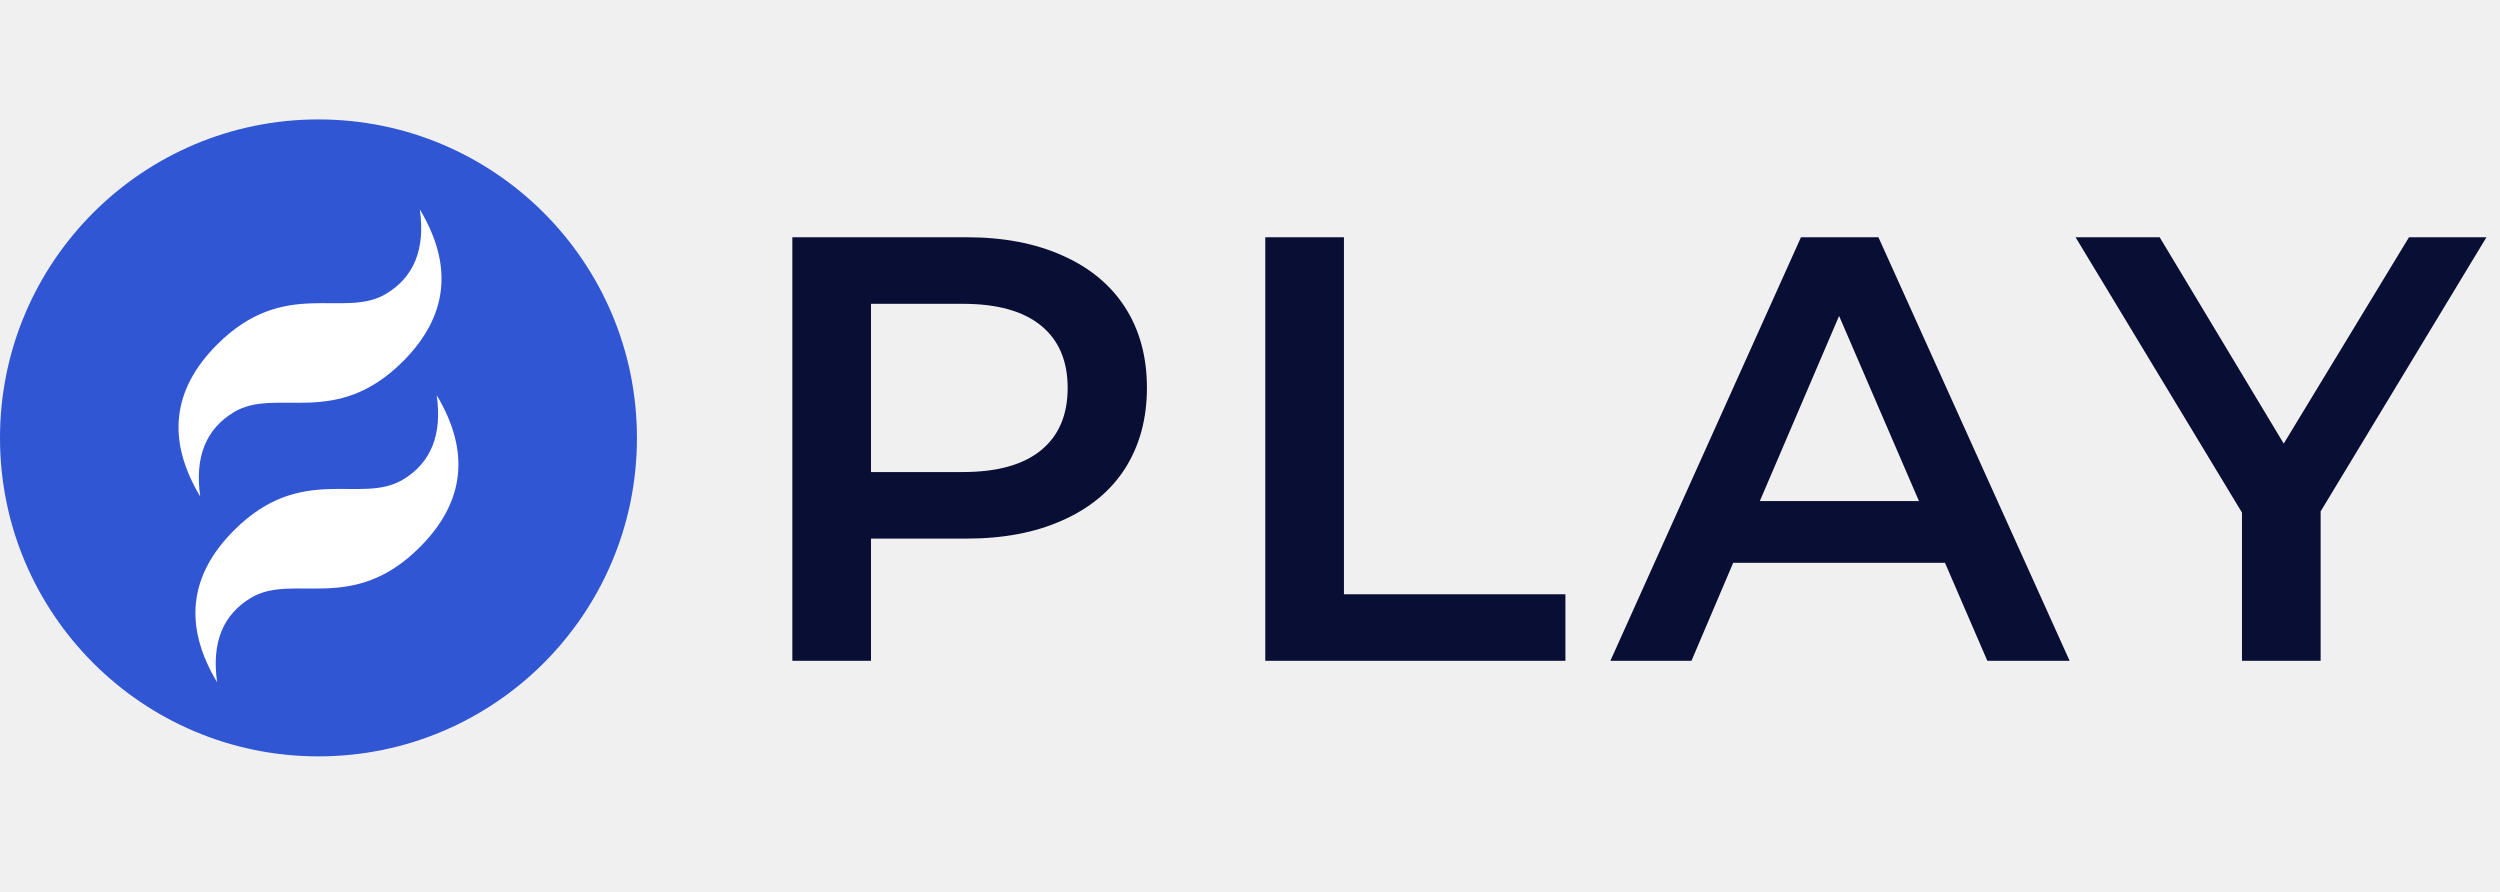
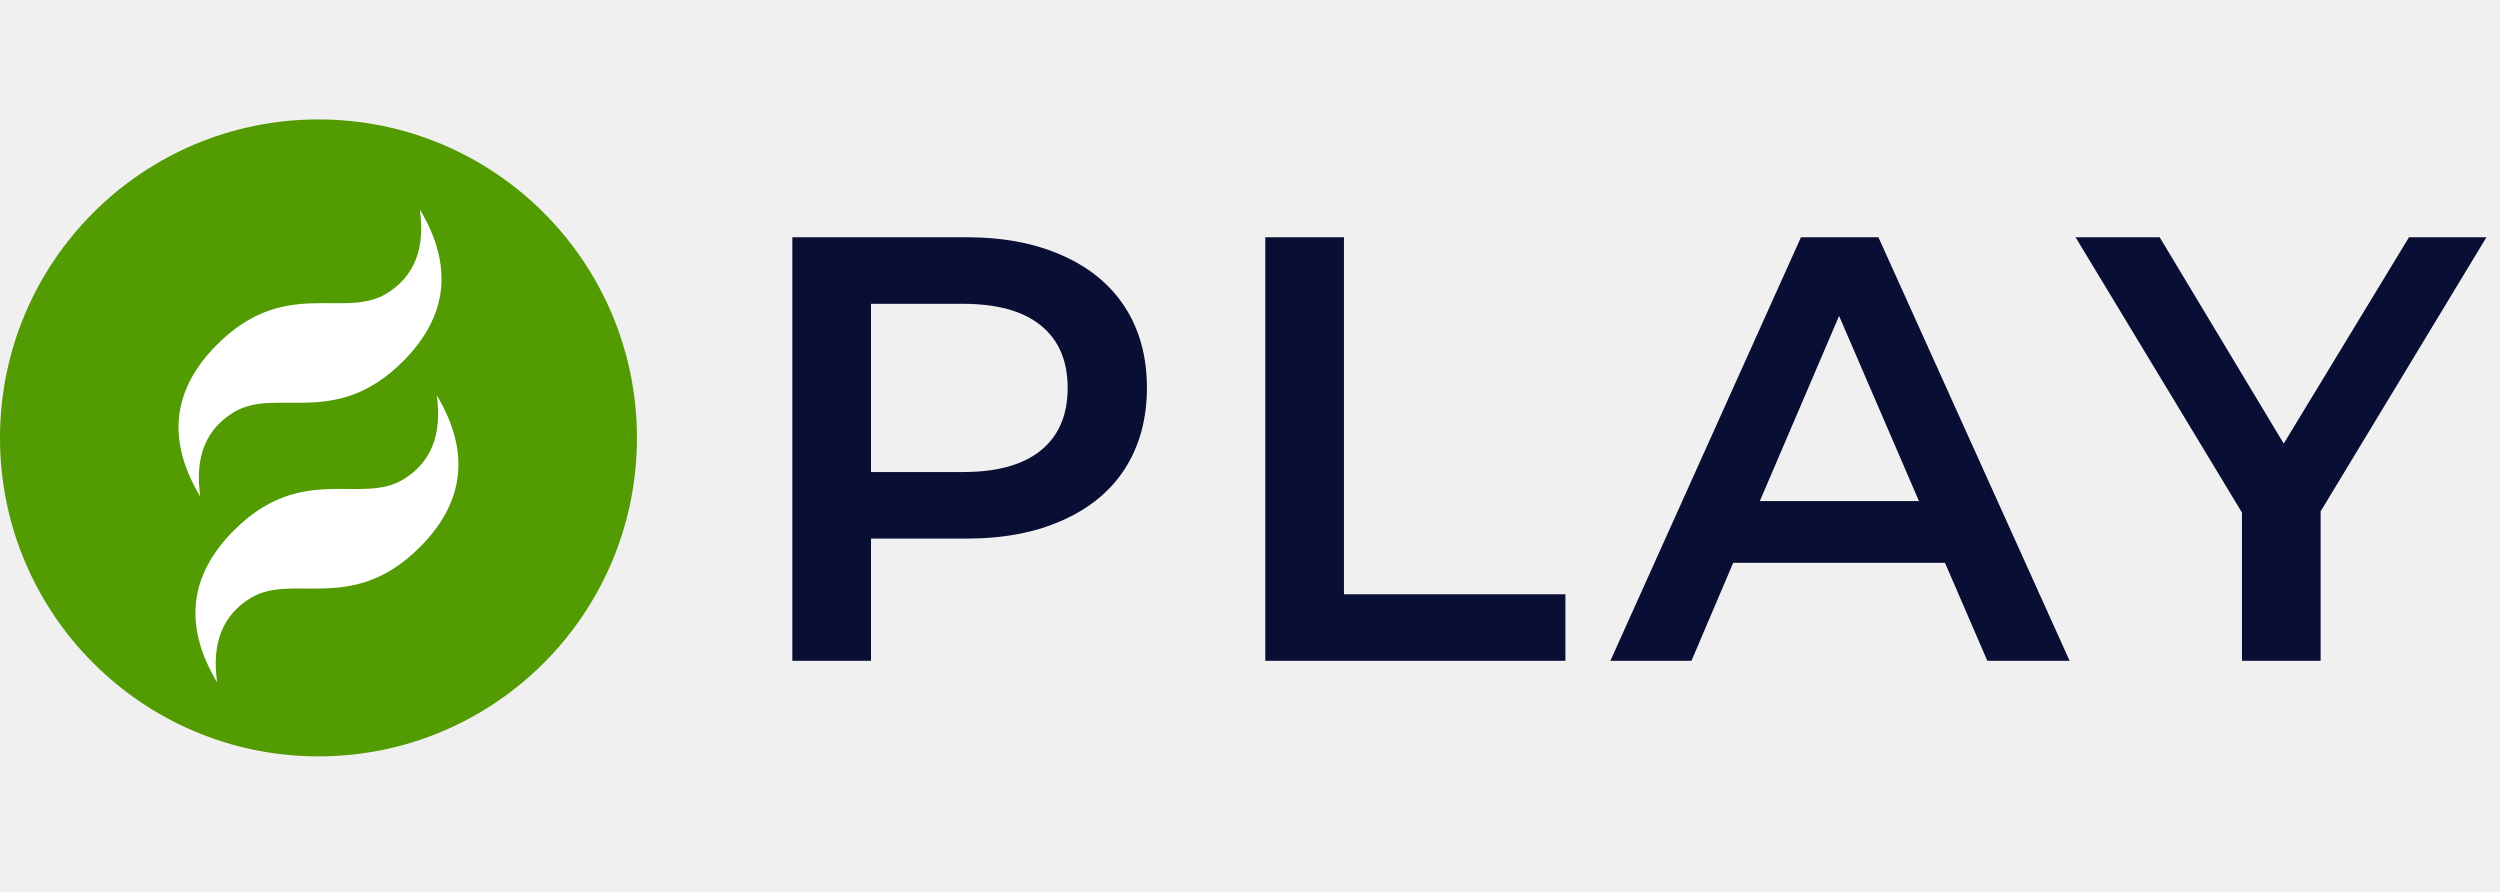
<svg xmlns="http://www.w3.org/2000/svg" fill="none" height="56" viewBox="0 0 157 56" width="157">
  <path d="m60.703 14.9c2.305 0 4.307.38 6.004 1.14 1.723.76 3.04 1.849 3.952 3.268s1.368 3.103 1.368 5.054c0 1.925-.456 3.61-1.368 5.054-.912 1.419-2.229 2.508-3.952 3.268-1.697.76-3.699 1.14-6.004 1.14h-6.004v7.676h-4.94v-26.6zm-.228 14.744c2.153 0 3.787-.456 4.902-1.368s1.672-2.217 1.672-3.914-.557-3.002-1.672-3.914-2.749-1.368-4.902-1.368h-5.776v10.564zm18.985-14.744h4.94v22.42h13.908v4.18h-18.848zm42.685 20.444h-13.3l-2.622 6.156h-5.092l11.97-26.6h4.864l12.008 26.6h-5.168zm-1.634-3.876-5.016-11.628-4.978 11.628zm25.225.646v9.386h-4.94v-9.31l-10.45-17.29h5.282l7.79 12.958 7.866-12.958h4.864z" fill="#090e34" />
-   <path d="m20 47.5c11.046 0 20-8.954 20-20s-8.954-20-20-20-20 8.954-20 20 8.954 20 20 20z" fill="#3056d3" />
+   <path d="m20 47.5c11.046 0 20-8.954 20-20s-8.954-20-20-20-20 8.954-20 20 8.954 20 20 20z" fill="#529b02" />
  <path clip-rule="evenodd" d="m12.575 31.182c-2.121-3.535-1.768-6.718 1.061-9.546 4.243-4.243 7.955-1.591 10.607-3.182 1.768-1.061 2.475-2.828 2.121-5.303 2.121 3.535 1.768 6.718-1.061 9.546-4.243 4.243-7.955 1.591-10.607 3.182-1.768 1.061-2.475 2.828-2.121 5.303zm1.061 11.667c-2.121-3.535-1.768-6.718 1.061-9.546 4.243-4.243 7.955-1.591 10.607-3.182 1.768-1.061 2.475-2.828 2.121-5.303 2.121 3.535 1.768 6.718-1.061 9.546-4.243 4.243-7.955 1.591-10.607 3.182-1.768 1.061-2.475 2.828-2.121 5.303z" fill="#fff" fill-rule="evenodd" />
</svg>
